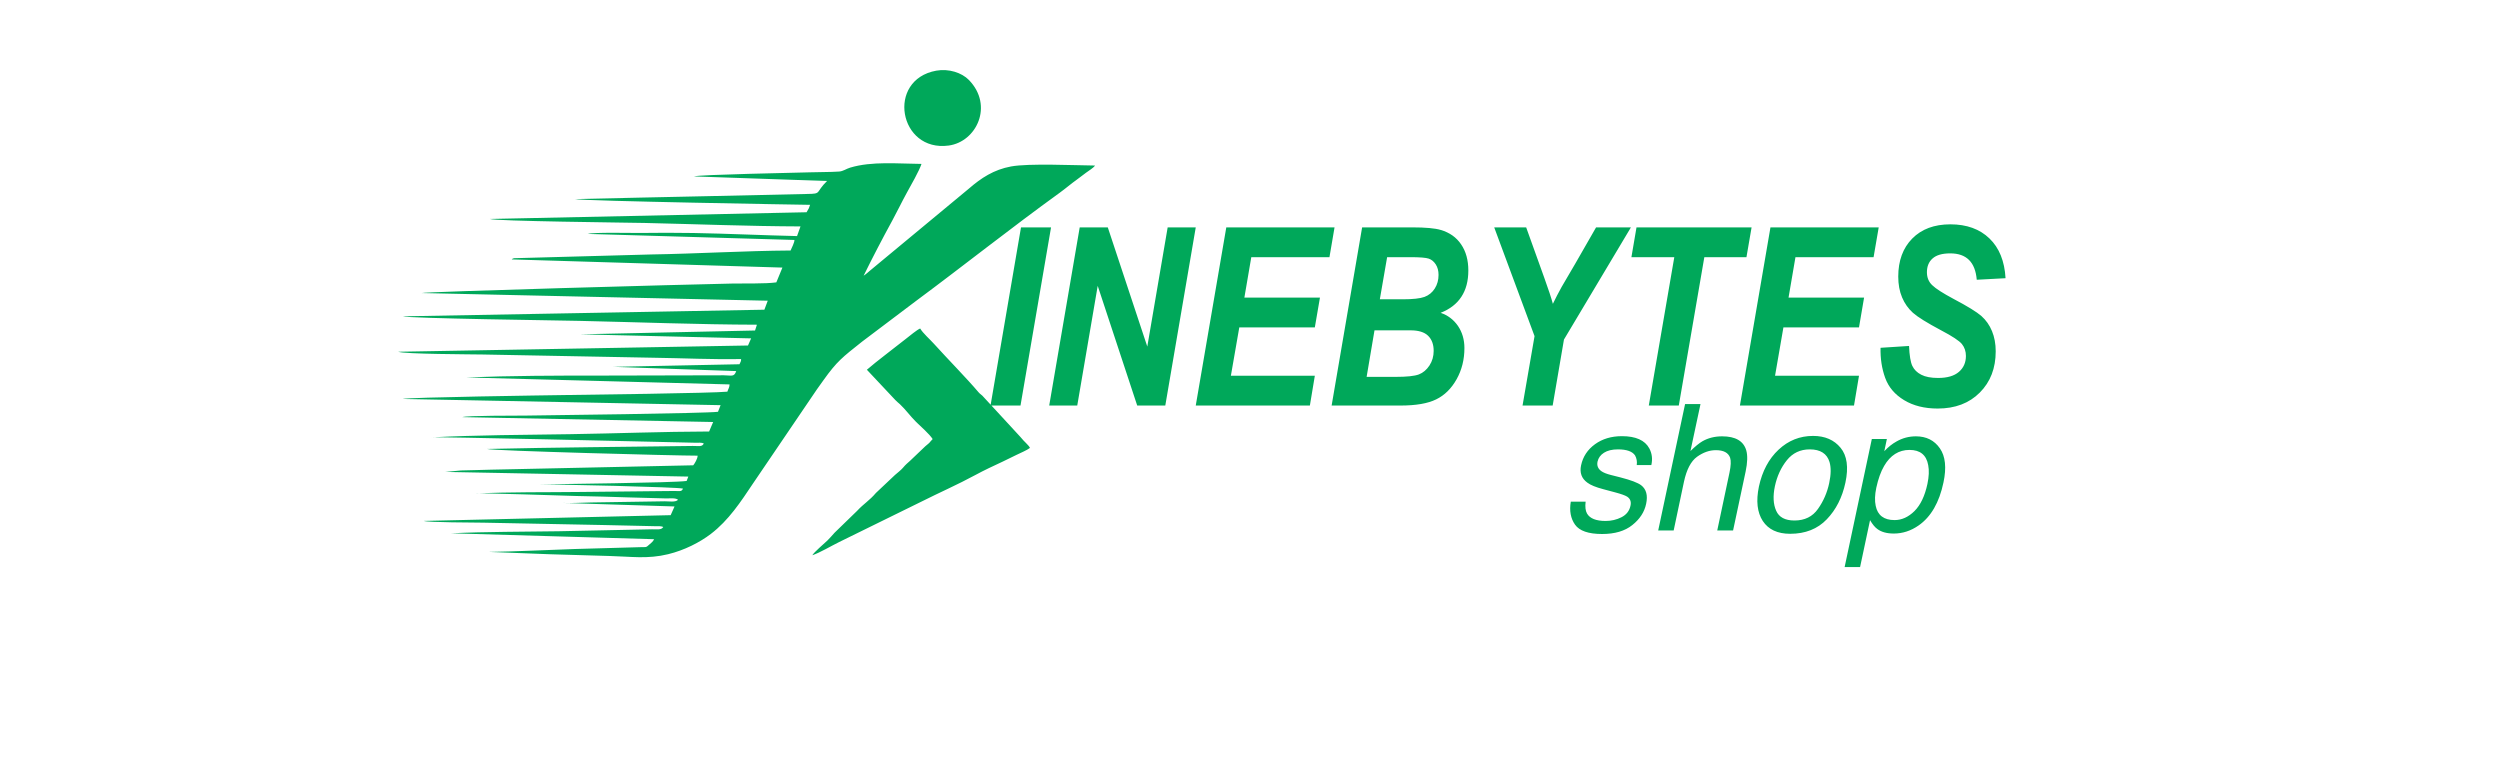
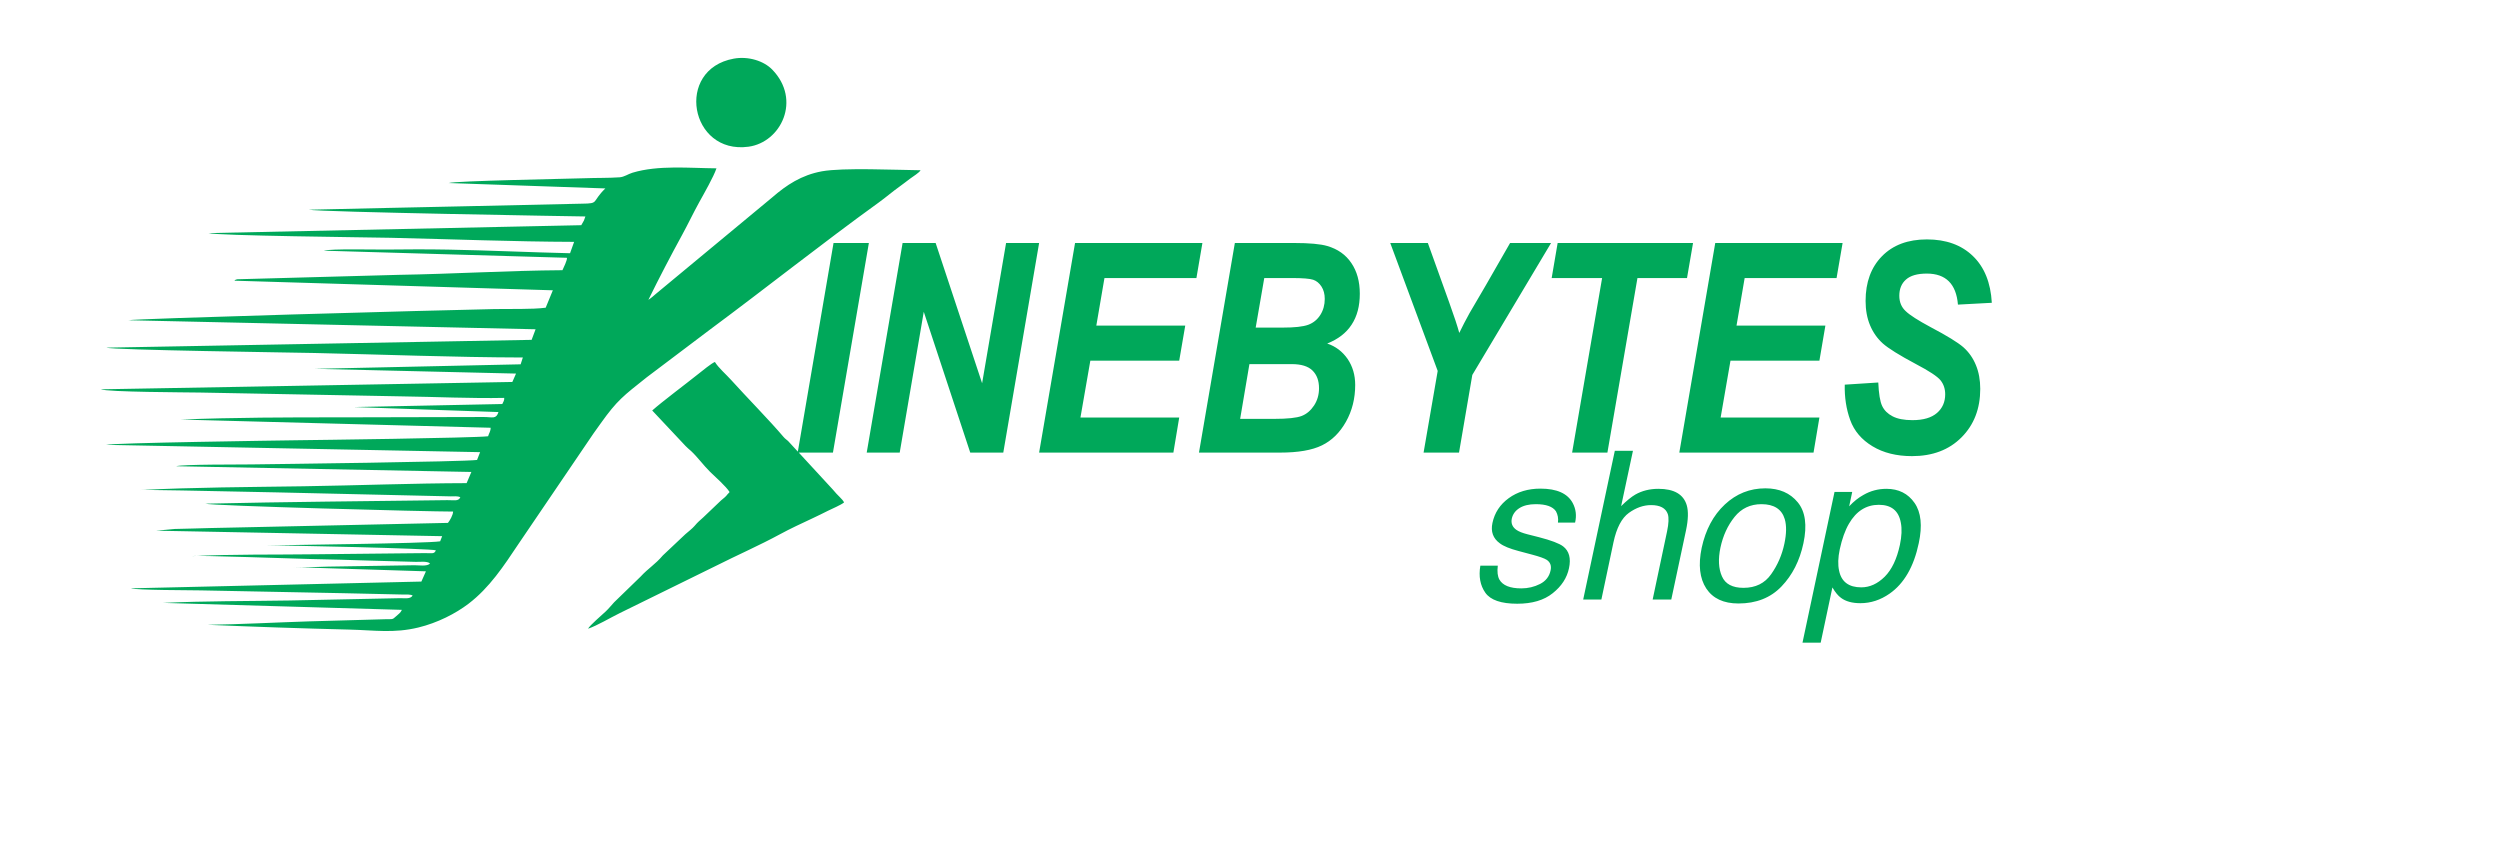
- <svg xmlns="http://www.w3.org/2000/svg" xml:space="preserve" version="1.1" style="shape-rendering:geometricPrecision; text-rendering:geometricPrecision; image-rendering:optimizeQuality; fill-rule:evenodd; clip-rule:evenodd" viewBox="0 140 600 185">
+ <svg xmlns="http://www.w3.org/2000/svg" xml:space="preserve" version="1.1" style="shape-rendering:geometricPrecision; text-rendering:geometricPrecision; image-rendering:optimizeQuality; fill-rule:evenodd; clip-rule:evenodd" viewBox="75 145 510 175">
  <defs>
    <style type="text/css">
   
    .fil0 {fill:#00A85A}
   
  </style>
  </defs>
  <g id="Layer_x0020_1">
    <path class="fil0" d="M166.54 182.34l31.95 1.1c-2.88,2.81 -1.18,3.07 -4.73,3.11l-23.97 0.53c-10.58,0.19 -21.2,0.49 -31.79,0.7 2.12,0.48 54.81,1.36 56.42,1.38 -0.11,0.33 -0.17,0.49 -0.3,0.83l-0.54 0.95 -76.01 1.61c1.22,0.53 32.79,0.87 37.14,0.96 12.4,0.28 25.06,0.79 37.41,0.83l-0.83 2.32c-8.28,-0.19 -16.53,-0.59 -24.86,-0.74 -4.26,-0.08 -8.52,-0.06 -12.78,-0.01 -2.24,0.02 -11.18,-0.2 -12.59,0.23l49.6 1.45c0.07,0.5 -0.7,2.03 -0.92,2.53 -11.08,0.08 -22.36,0.77 -33.45,0.95l-32.92 0.9c-0.45,0.13 -0.32,0.1 -0.56,0.29l64.97 1.96 -1.46 3.55c-2.64,0.37 -7.63,0.22 -10.49,0.28 -11.19,0.22 -73.89,1.96 -74.62,2.28l83.05 1.84 -0.81 2.16 -86.79 1.59c1.26,0.49 37.87,0.99 42.44,1.09 14.1,0.31 28.45,0.88 42.56,0.92l-0.45 1.39 -42 0.92 41.06 0.97 -0.75 1.71 -83.96 1.5c1.4,0.57 17.36,0.61 20.29,0.66l41.17 0.78c6.84,0.09 14.04,0.45 20.84,0.31 0.06,0.45 -0.19,0.85 -0.39,1.25l-30.28 0.62 29.5 1.02c-0.49,1.51 -1.18,1.01 -2.99,1.01l-29.1 0.07c-10.83,-0.01 -21.92,0.02 -32.73,0.45l63.22 1.67c0.02,0.69 -0.34,1.12 -0.52,1.74 -2.99,0.35 -35.36,0.77 -38.98,0.81 -4.18,0.06 -37.77,0.54 -38.94,0.94l76.29 1.49 -0.62 1.59c-2.79,0.38 -41.5,0.85 -46,0.91 -2.43,0.03 -14.09,-0.03 -15.38,0.37l60.22 1.17 -0.97 2.28c-11.05,0.03 -22.24,0.47 -33.28,0.64 -11.02,0.17 -22.4,0.2 -33.37,0.77 0.5,-0.19 52.68,1.03 63.42,1.29 0.6,0.01 1.4,-0.11 1.95,0.18 -0.4,0.88 -1.27,0.57 -2.66,0.59 -16.45,0.22 -32.91,0.34 -49.36,0.72 1.05,0.44 45.61,1.62 50.54,1.61 0,0.7 -0.69,1.88 -1.05,2.31l-44.67 0.97c-2.48,0.06 -4.99,0.09 -7.46,0.18 -1.2,0.04 -2.4,0.08 -3.6,0.09l-3.8 0.35 58.35 1.12 -0.41 1.05c-3,0.46 -31.36,0.72 -35.6,0.86 3.22,-0.1 34.06,0.61 34.73,0.98 -0.37,0.83 -0.75,0.53 -2.46,0.57 -1.07,0.02 -2.14,0.01 -3.2,0.03l-18.82 0.2c-8.36,0.11 -16.95,-0.04 -25.27,0.38 0.67,-0.22 21.45,0.54 24.22,0.59 4.09,0.08 8.16,0.19 12.24,0.33l9.23 0.25c0.74,0.02 2.24,-0.19 2.86,0.31 -0.5,0.69 -2.33,0.36 -3.21,0.38l-17.57 0.28c-2.23,0.03 -4.89,0.22 -7.04,0.11l26.99 0.85 -0.93 2.09 -59.27 1.38c1.02,0.37 12.26,0.39 14.34,0.42l28.91 0.57c2.36,0.05 4.74,0.11 7.11,0.16l5.33 0.12c0.54,0.01 1.35,-0.07 1.8,0.2 -0.48,0.78 -1.6,0.51 -2.69,0.54l-22.41 0.47c-8.57,0.14 -17.29,0.09 -25.83,0.49l48.74 1.42c-0.33,0.7 -0.71,0.84 -1.22,1.34 -0.74,0.72 -0.77,0.53 -2.12,0.57l-15.62 0.44c-6.88,0.22 -13.86,0.6 -20.72,0.7 9.6,0.41 19.36,0.74 29.06,0.98 5.11,0.13 9.01,0.78 13.98,-0.43 3.91,-0.95 7.61,-2.85 10.23,-4.85 4.29,-3.27 7.2,-7.72 10.18,-12.18l15.29 -22.52c0.51,-0.74 1.02,-1.42 1.55,-2.17 3.31,-4.63 4.54,-5.51 9.32,-9.31l12.95 -9.77c11.53,-8.55 22.79,-17.52 34.42,-25.92 1.48,-1.07 2.77,-2.2 4.22,-3.23 0.85,-0.61 1.37,-1.03 2.13,-1.6 0.71,-0.53 1.79,-1.16 2.17,-1.73 -4.96,-0.05 -15.85,-0.57 -20.16,0.22 -4.16,0.77 -7.19,2.78 -10.13,5.33l-23.77 19.71c-0.23,0.2 -1.02,0.9 -1.48,1.18 2.17,-4.43 4.54,-8.96 6.91,-13.3 1.18,-2.16 2.26,-4.44 3.48,-6.65 0.96,-1.74 2.93,-5.17 3.5,-6.88 -5.61,-0.04 -11.86,-0.69 -17.12,0.89 -0.96,0.29 -1.65,0.86 -2.64,0.94 -2.28,0.16 -4.78,0.1 -7.11,0.19 -3.42,0.12 -26.52,0.53 -27.75,0.98zm296.04 73.81c0.37,-1.75 0.44,-3.27 0.19,-4.52 -0.44,-2.44 -1.94,-3.65 -4.49,-3.65 -2.56,0 -4.6,1.28 -6.09,3.85 -0.8,1.37 -1.42,3.11 -1.88,5.23 -0.36,1.7 -0.4,3.15 -0.14,4.34 0.46,2.28 1.98,3.42 4.53,3.42 1.73,0 3.32,-0.73 4.78,-2.17 1.45,-1.45 2.48,-3.62 3.1,-6.5zm-13.34 -10.79l3.61 0 -0.62 2.93c0.94,-1.01 1.92,-1.78 2.92,-2.33 1.43,-0.82 2.98,-1.24 4.68,-1.24 2.49,0 4.41,0.96 5.74,2.88 1.33,1.91 1.62,4.64 0.86,8.2 -1.01,4.81 -3,8.24 -5.95,10.3 -1.86,1.3 -3.85,1.95 -5.97,1.95 -1.66,0 -2.98,-0.36 -3.95,-1.09 -0.58,-0.41 -1.16,-1.12 -1.75,-2.12l-2.39 11.26 -3.71 0 6.53 -30.74zm-10.23 10.57c0.44,-2.06 0.46,-3.73 0.08,-5.03 -0.61,-2.03 -2.2,-3.05 -4.75,-3.05 -2.27,0 -4.1,0.87 -5.49,2.6 -1.39,1.73 -2.36,3.82 -2.88,6.26 -0.49,2.34 -0.39,4.31 0.31,5.87 0.68,1.56 2.15,2.34 4.39,2.34 2.46,0 4.34,-0.92 5.65,-2.79 1.31,-1.85 2.21,-3.93 2.69,-6.2zm3.89 -0.11c-0.76,3.56 -2.25,6.5 -4.47,8.81 -2.22,2.32 -5.15,3.48 -8.79,3.48 -3.03,0 -5.22,-1.02 -6.57,-3.07 -1.34,-2.06 -1.65,-4.81 -0.93,-8.27 0.8,-3.7 2.37,-6.65 4.72,-8.85 2.35,-2.2 5.11,-3.3 8.28,-3.3 2.84,0 5.04,0.95 6.6,2.85 1.56,1.89 1.94,4.68 1.16,8.35zm-38.48 -18.85l3.7 0 -2.41 11.28c1.13,-1.11 2.09,-1.89 2.88,-2.35 1.37,-0.78 2.93,-1.18 4.72,-1.18 3.2,0 5.13,1.12 5.79,3.36 0.35,1.22 0.31,2.92 -0.15,5.09l-3.01 14.14 -3.8 0 2.94 -13.9c0.34,-1.62 0.39,-2.8 0.15,-3.55 -0.43,-1.21 -1.57,-1.82 -3.42,-1.82 -1.54,0 -3.04,0.53 -4.51,1.58 -1.47,1.06 -2.52,3.06 -3.15,6l-2.47 11.69 -3.71 0 6.45 -30.34zm-23.87 23.43c-0.15,1.23 -0.04,2.18 0.33,2.84 0.68,1.19 2.17,1.79 4.47,1.79 1.37,0 2.64,-0.3 3.82,-0.9 1.17,-0.6 1.89,-1.52 2.15,-2.77 0.21,-0.94 -0.06,-1.67 -0.8,-2.16 -0.47,-0.3 -1.45,-0.65 -2.95,-1.05l-2.77 -0.74c-1.79,-0.47 -3.07,-0.99 -3.83,-1.57 -1.39,-1 -1.89,-2.39 -1.51,-4.16 0.44,-2.08 1.55,-3.77 3.33,-5.06 1.78,-1.29 3.93,-1.94 6.47,-1.94 3.32,0 5.52,0.98 6.57,2.93 0.66,1.23 0.82,2.57 0.49,4l-3.5 0c0.12,-0.84 -0.03,-1.61 -0.4,-2.3 -0.65,-0.97 -2.02,-1.46 -4.12,-1.46 -1.4,0 -2.52,0.28 -3.35,0.81 -0.83,0.53 -1.34,1.24 -1.54,2.12 -0.2,0.96 0.11,1.73 0.93,2.31 0.49,0.34 1.23,0.64 2.25,0.9l2.33 0.59c2.52,0.65 4.17,1.28 4.96,1.88 1.23,0.95 1.63,2.44 1.19,4.47 -0.41,1.96 -1.52,3.66 -3.31,5.08 -1.78,1.44 -4.21,2.15 -7.25,2.15 -3.28,0 -5.45,-0.75 -6.5,-2.24 -1.05,-1.49 -1.39,-3.33 -1.02,-5.52l3.56 0zm-155.85 -103.44c-12.07,2.19 -8.98,19.6 2.99,17.97 6.65,-0.9 10.84,-9.56 4.85,-15.73 -1.74,-1.79 -4.89,-2.77 -7.84,-2.24zm-16.65 71.78l6.81 7.25c0.43,0.46 0.64,0.58 1.11,1.01 1.36,1.27 2.53,2.92 3.9,4.27 1.07,1.04 3.23,2.93 3.97,4.11 -1,1.02 -0.27,0.5 -1.75,1.71l-3.63 3.46c-0.77,0.71 -1.02,0.85 -1.79,1.76 -0.39,0.47 -1.36,1.24 -1.87,1.68l-4.57 4.31c-1.58,1.86 -2.92,2.57 -4.55,4.33l-5.4 5.24c-0.65,0.7 -1.03,1.21 -1.7,1.85 -0.74,0.7 -3.29,2.88 -3.62,3.54 1.86,-0.63 4.54,-2.24 6.46,-3.18l19.64 -9.65c4.34,-2.19 8.81,-4.14 13.07,-6.45 2.02,-1.1 4.34,-2.18 6.55,-3.21 1.1,-0.52 2.14,-1.02 3.22,-1.57 0.96,-0.48 2.56,-1.13 3.29,-1.7 -0.3,-0.69 -1.26,-1.34 -2.32,-2.66l-6.92 -7.51 6.97 0 7.33 -42.76 -7.21 0 -7.28 42.56 -2 -2.17c-0.44,-0.4 -0.53,-0.38 -0.93,-0.84 -2.82,-3.33 -7.49,-8.07 -10.72,-11.65 -0.92,-1.03 -2.59,-2.48 -3.27,-3.63 -0.68,0.25 -2.63,1.85 -3.31,2.39 -2.7,2.16 -7.38,5.65 -9.48,7.51zm243.28 -5.27l6.84 -0.44c0.1,2.3 0.36,3.89 0.79,4.79 0.43,0.9 1.14,1.6 2.13,2.11 1,0.52 2.34,0.78 4.05,0.78 2.22,0 3.88,-0.49 5.01,-1.47 1.11,-0.96 1.67,-2.24 1.67,-3.81 0,-1.11 -0.32,-2.06 -0.96,-2.86 -0.64,-0.78 -2.3,-1.88 -4.99,-3.29 -3.4,-1.81 -5.66,-3.22 -6.78,-4.22 -1.11,-1 -1.98,-2.23 -2.59,-3.68 -0.62,-1.47 -0.92,-3.13 -0.92,-4.99 0,-3.82 1.12,-6.86 3.35,-9.13 2.24,-2.28 5.29,-3.42 9.16,-3.42 3.91,0 7.04,1.13 9.38,3.39 2.34,2.25 3.63,5.43 3.86,9.54l-6.91 0.37c-0.35,-4.22 -2.47,-6.33 -6.36,-6.33 -1.92,0 -3.34,0.41 -4.24,1.22 -0.91,0.8 -1.36,1.91 -1.36,3.3 0,1.29 0.43,2.33 1.29,3.13 0.83,0.81 2.53,1.9 5.07,3.26 3.36,1.77 5.6,3.15 6.71,4.12 1.11,0.99 1.96,2.19 2.55,3.63 0.59,1.42 0.89,3.04 0.89,4.85 0,4.05 -1.27,7.34 -3.82,9.9 -2.55,2.56 -5.92,3.83 -10.1,3.83 -3.14,0 -5.83,-0.66 -8.06,-2.01 -2.22,-1.34 -3.74,-3.12 -4.55,-5.36 -0.81,-2.24 -1.17,-4.64 -1.11,-7.21zm-33.75 13.86l7.33 -42.76 25.98 0 -1.23 7.15 -18.75 0 -1.66 9.7 18.13 0 -1.22 7.15 -18.14 0 -2.01 11.61 20.15 0 -1.2 7.15 -27.38 0zm-14.67 0l-7.2 0 6.12 -35.61 -10.29 0 1.22 -7.15 27.62 0 -1.23 7.15 -10.11 0 -6.13 35.61zm-30.27 0l-7.23 0 2.88 -16.66 -9.68 -26.1 7.67 0 4.34 12.08c1.04,2.87 1.72,4.96 2.07,6.27 0.63,-1.31 1.33,-2.66 2.1,-4.05l3.3 -5.64 4.97 -8.66 8.36 0 -16.07 26.92 -2.71 15.84zm-53.05 0l7.32 -42.76 12.02 0c3.2,0 5.48,0.21 6.85,0.62 2.12,0.62 3.75,1.77 4.89,3.46 1.16,1.7 1.73,3.79 1.73,6.27 0,2.51 -0.55,4.61 -1.67,6.31 -1.1,1.69 -2.76,2.97 -4.98,3.85 1.73,0.58 3.11,1.63 4.16,3.14 1.03,1.52 1.55,3.29 1.55,5.31 0,2.77 -0.63,5.27 -1.88,7.5 -1.26,2.24 -2.89,3.84 -4.9,4.82 -2.01,0.99 -4.86,1.48 -8.56,1.48l-16.53 0zm11.57 -25.5l5.52 0c2.41,0 4.14,-0.19 5.19,-0.57 1.05,-0.39 1.88,-1.07 2.48,-2.02 0.6,-0.95 0.9,-2.04 0.9,-3.26 0,-1 -0.22,-1.83 -0.67,-2.53 -0.45,-0.69 -1.01,-1.15 -1.69,-1.38 -0.68,-0.23 -2.15,-0.35 -4.4,-0.35l-5.58 0 -1.75 10.11zm-3.17 18.62l6.94 0c2.72,0 4.58,-0.2 5.6,-0.59 1.01,-0.39 1.85,-1.1 2.54,-2.14 0.68,-1.04 1.01,-2.22 1.01,-3.51 0,-1.55 -0.44,-2.75 -1.34,-3.63 -0.89,-0.87 -2.3,-1.3 -4.22,-1.3l-8.64 0 -1.89 11.17zm-41.01 6.88l7.33 -42.76 25.98 0 -1.22 7.15 -18.76 0 -1.66 9.7 18.14 0 -1.23 7.15 -18.13 0 -2.02 11.61 20.15 0 -1.19 7.15 -27.39 0zm-7.31 0l-6.74 0 -9.48 -28.73 -4.91 28.73 -6.73 0 7.32 -42.76 6.74 0 9.48 28.61 4.89 -28.61 6.74 0 -7.31 42.76z" />
  </g>
</svg>
